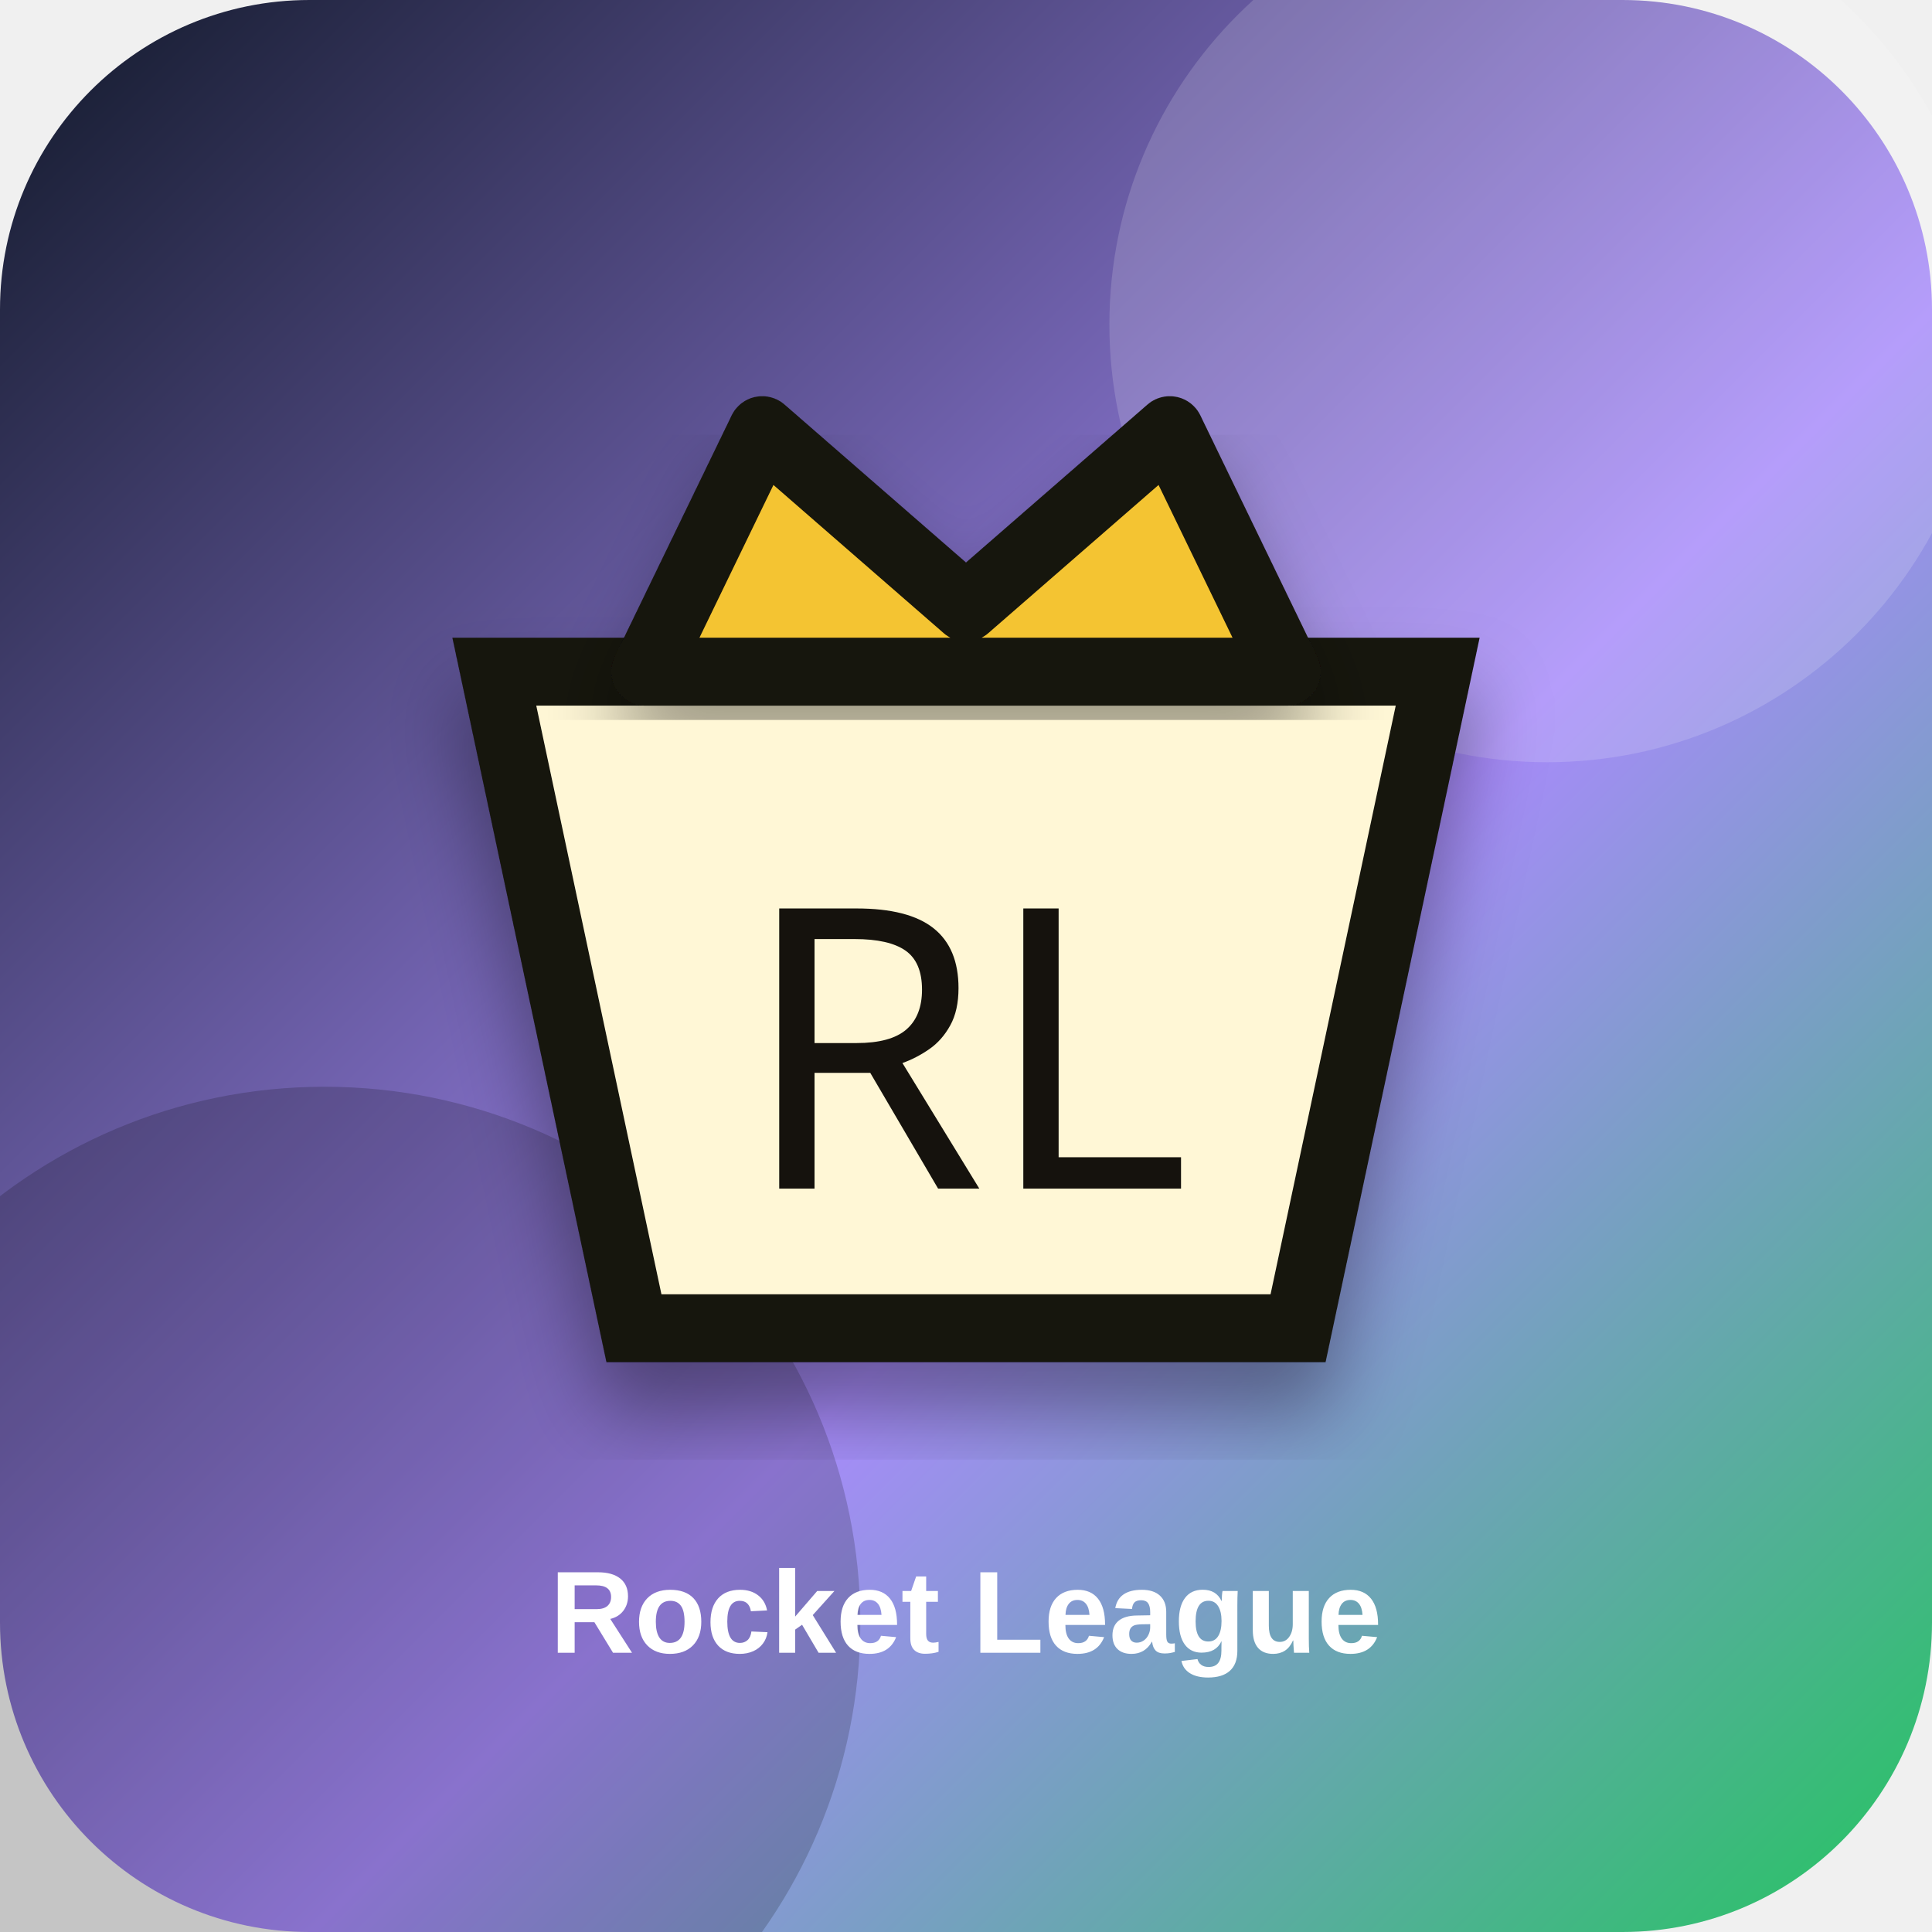
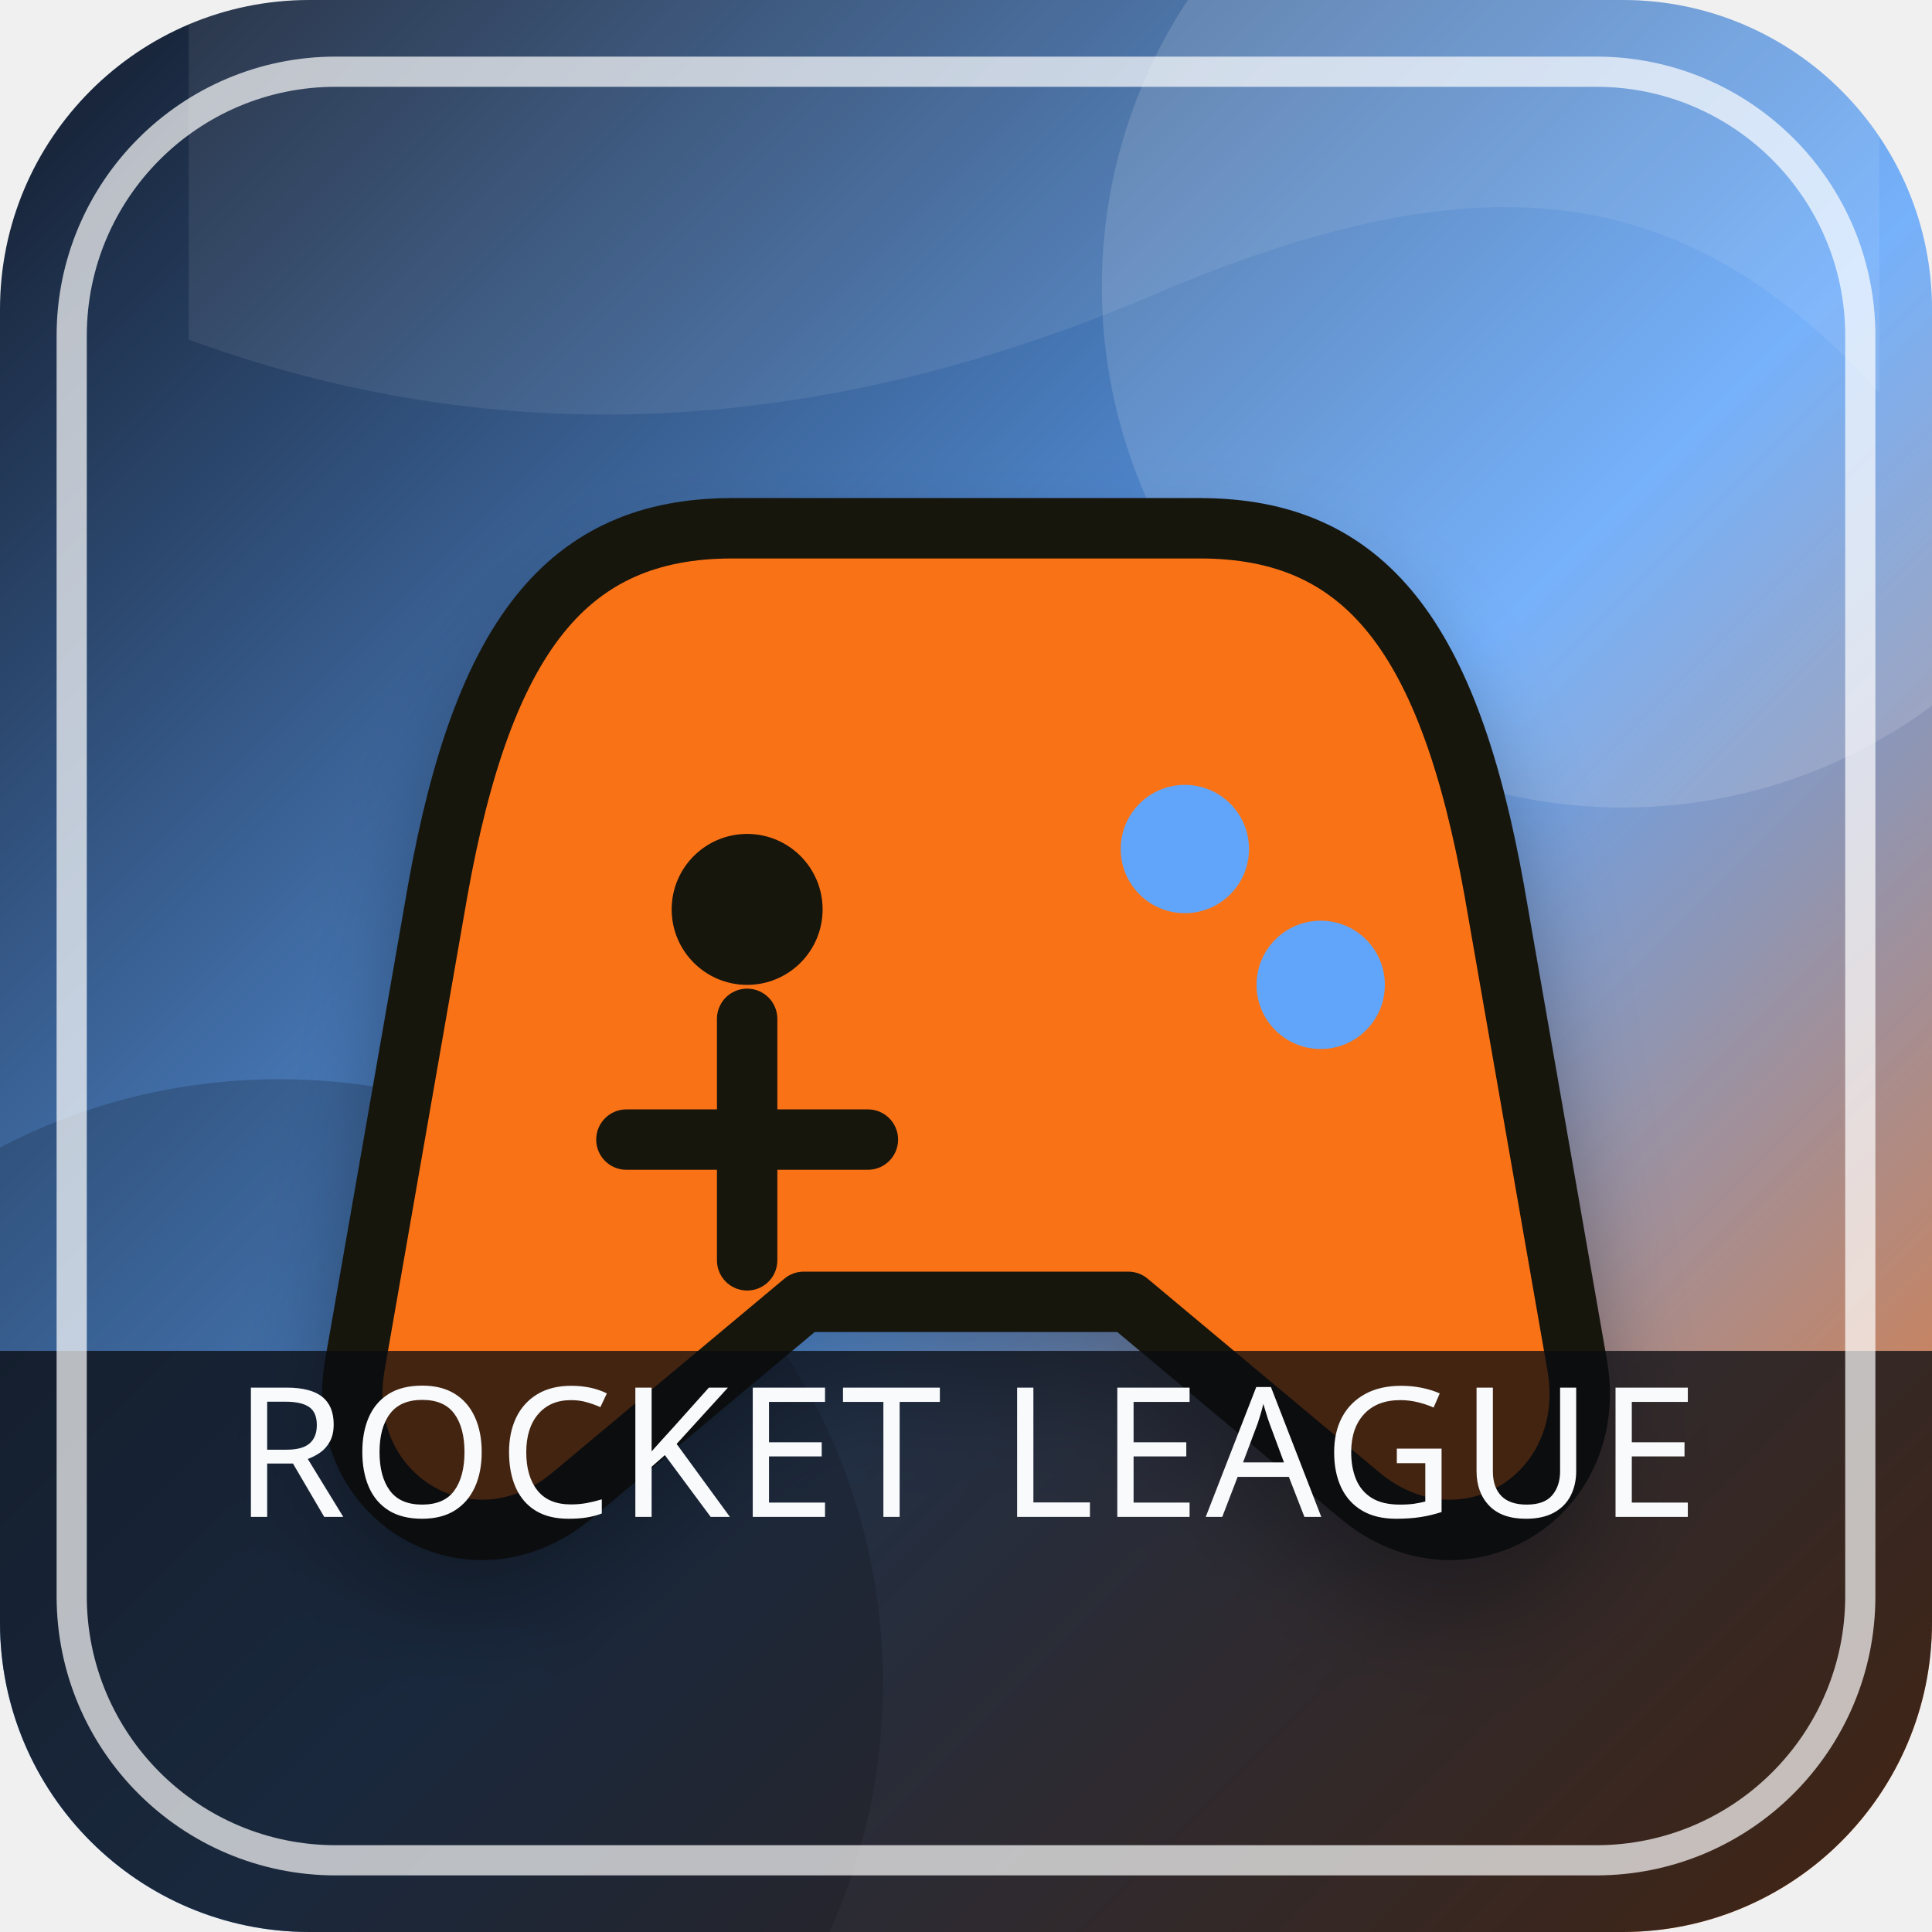
- <svg xmlns="http://www.w3.org/2000/svg" width="512" height="512" viewBox="0 0 512 512">
+ <svg xmlns="http://www.w3.org/2000/svg" width="512" height="512" viewBox="0 0 512 512" role="img" aria-label="Rocket League">
  <defs>
    <linearGradient id="bg" x1="0" y1="0" x2="1" y2="1">
-       <stop offset="0" stop-color="#101828" />
-       <stop offset=".58" stop-color="#a78bfa" />
-       <stop offset="1" stop-color="#22c55e" />
+       <stop offset="0" stop-color="#111827" />
+       <stop offset=".55" stop-color="#60a5fa" />
+       <stop offset="1" stop-color="#f97316" />
    </linearGradient>
-     <filter id="shadow" x="-20%" y="-20%" width="140%" height="140%">
-       <feDropShadow dx="0" dy="14" stdDeviation="10" flood-color="#000" flood-opacity=".36" />
+     <filter id="shadow" x="-20%" y="-20%" width="140%" height="150%">
+       <feDropShadow dx="0" dy="16" stdDeviation="12" flood-color="#000" flood-opacity=".35" />
    </filter>
+     <clipPath id="round">
+       <rect width="512" height="512" rx="82" />
+     </clipPath>
  </defs>
-   <rect width="512" height="512" rx="82" fill="url(#bg)" />
-   <circle cx="410" cy="86" r="116" fill="#fff" opacity=".16" />
-   <circle cx="86" cy="430" r="142" fill="#000" opacity=".18" />
-   <path d="M131 178h250l-37 174H168z" fill="#fff7d6" stroke="#15120d" stroke-width="18" filter="url(#shadow)" />
-   <path d="M171 178l31-64 54 47 54-47 31 64z" fill="#f4c430" stroke="#15120d" stroke-width="18" stroke-linejoin="round" filter="url(#shadow)" />
-   <text x="256" y="315" text-anchor="middle" font-family="Impact, Arial Black, sans-serif" font-size="104" fill="#15120d">RL</text>
-   <text x="256" y="438" text-anchor="middle" font-family="Trebuchet MS, Arial, sans-serif" font-size="31" font-weight="900" fill="#fff">Rocket League</text>
+   <g clip-path="url(#round)">
+     <rect width="512" height="512" fill="url(#bg)" />
+     <circle cx="430" cy="76" r="138" fill="#fff" opacity=".14" />
+     <circle cx="74" cy="446" r="160" fill="#000" opacity=".18" />
+     <path d="M50 90c82 30 167 26 256-12s142-29 192 26v-154H50z" fill="#fff" opacity=".08" />
+     <g filter="url(#shadow)" transform="translate(0 -16)">
+       <path d="M116 252c12-67 34-96 78-96h124c44 0 66 29 78 96l22 126c6 35-31 57-58 34l-61-51h-86l-61 51c-27 23-64 1-58-34z" fill="#f97316" stroke="#15120d" stroke-width="16" stroke-linecap="round" stroke-linejoin="round" />
+       <circle cx="198" cy="257" r="20" fill="#15120d" />
+       <circle cx="314" cy="241" r="17" fill="#60a5fa" />
+       <circle cx="350" cy="277" r="17" fill="#60a5fa" />
+       <path d="M166 318h64M198 286v64" stroke="#15120d" stroke-width="16" stroke-linecap="round" stroke-linejoin="round" />
+     </g>
+     <rect x="0" y="358" width="512" height="154" fill="#090b10" opacity=".76" />
+     <text x="256" y="402" text-anchor="middle" font-family="Impact, 'Arial Black', sans-serif" font-size="48" letter-spacing="1.4" fill="#f8fafc">ROCKET LEAGUE</text>
+     <rect x="19" y="19" width="474" height="474" rx="70" fill="none" stroke="#fff" stroke-width="8" opacity=".7" />
+   </g>
</svg>
